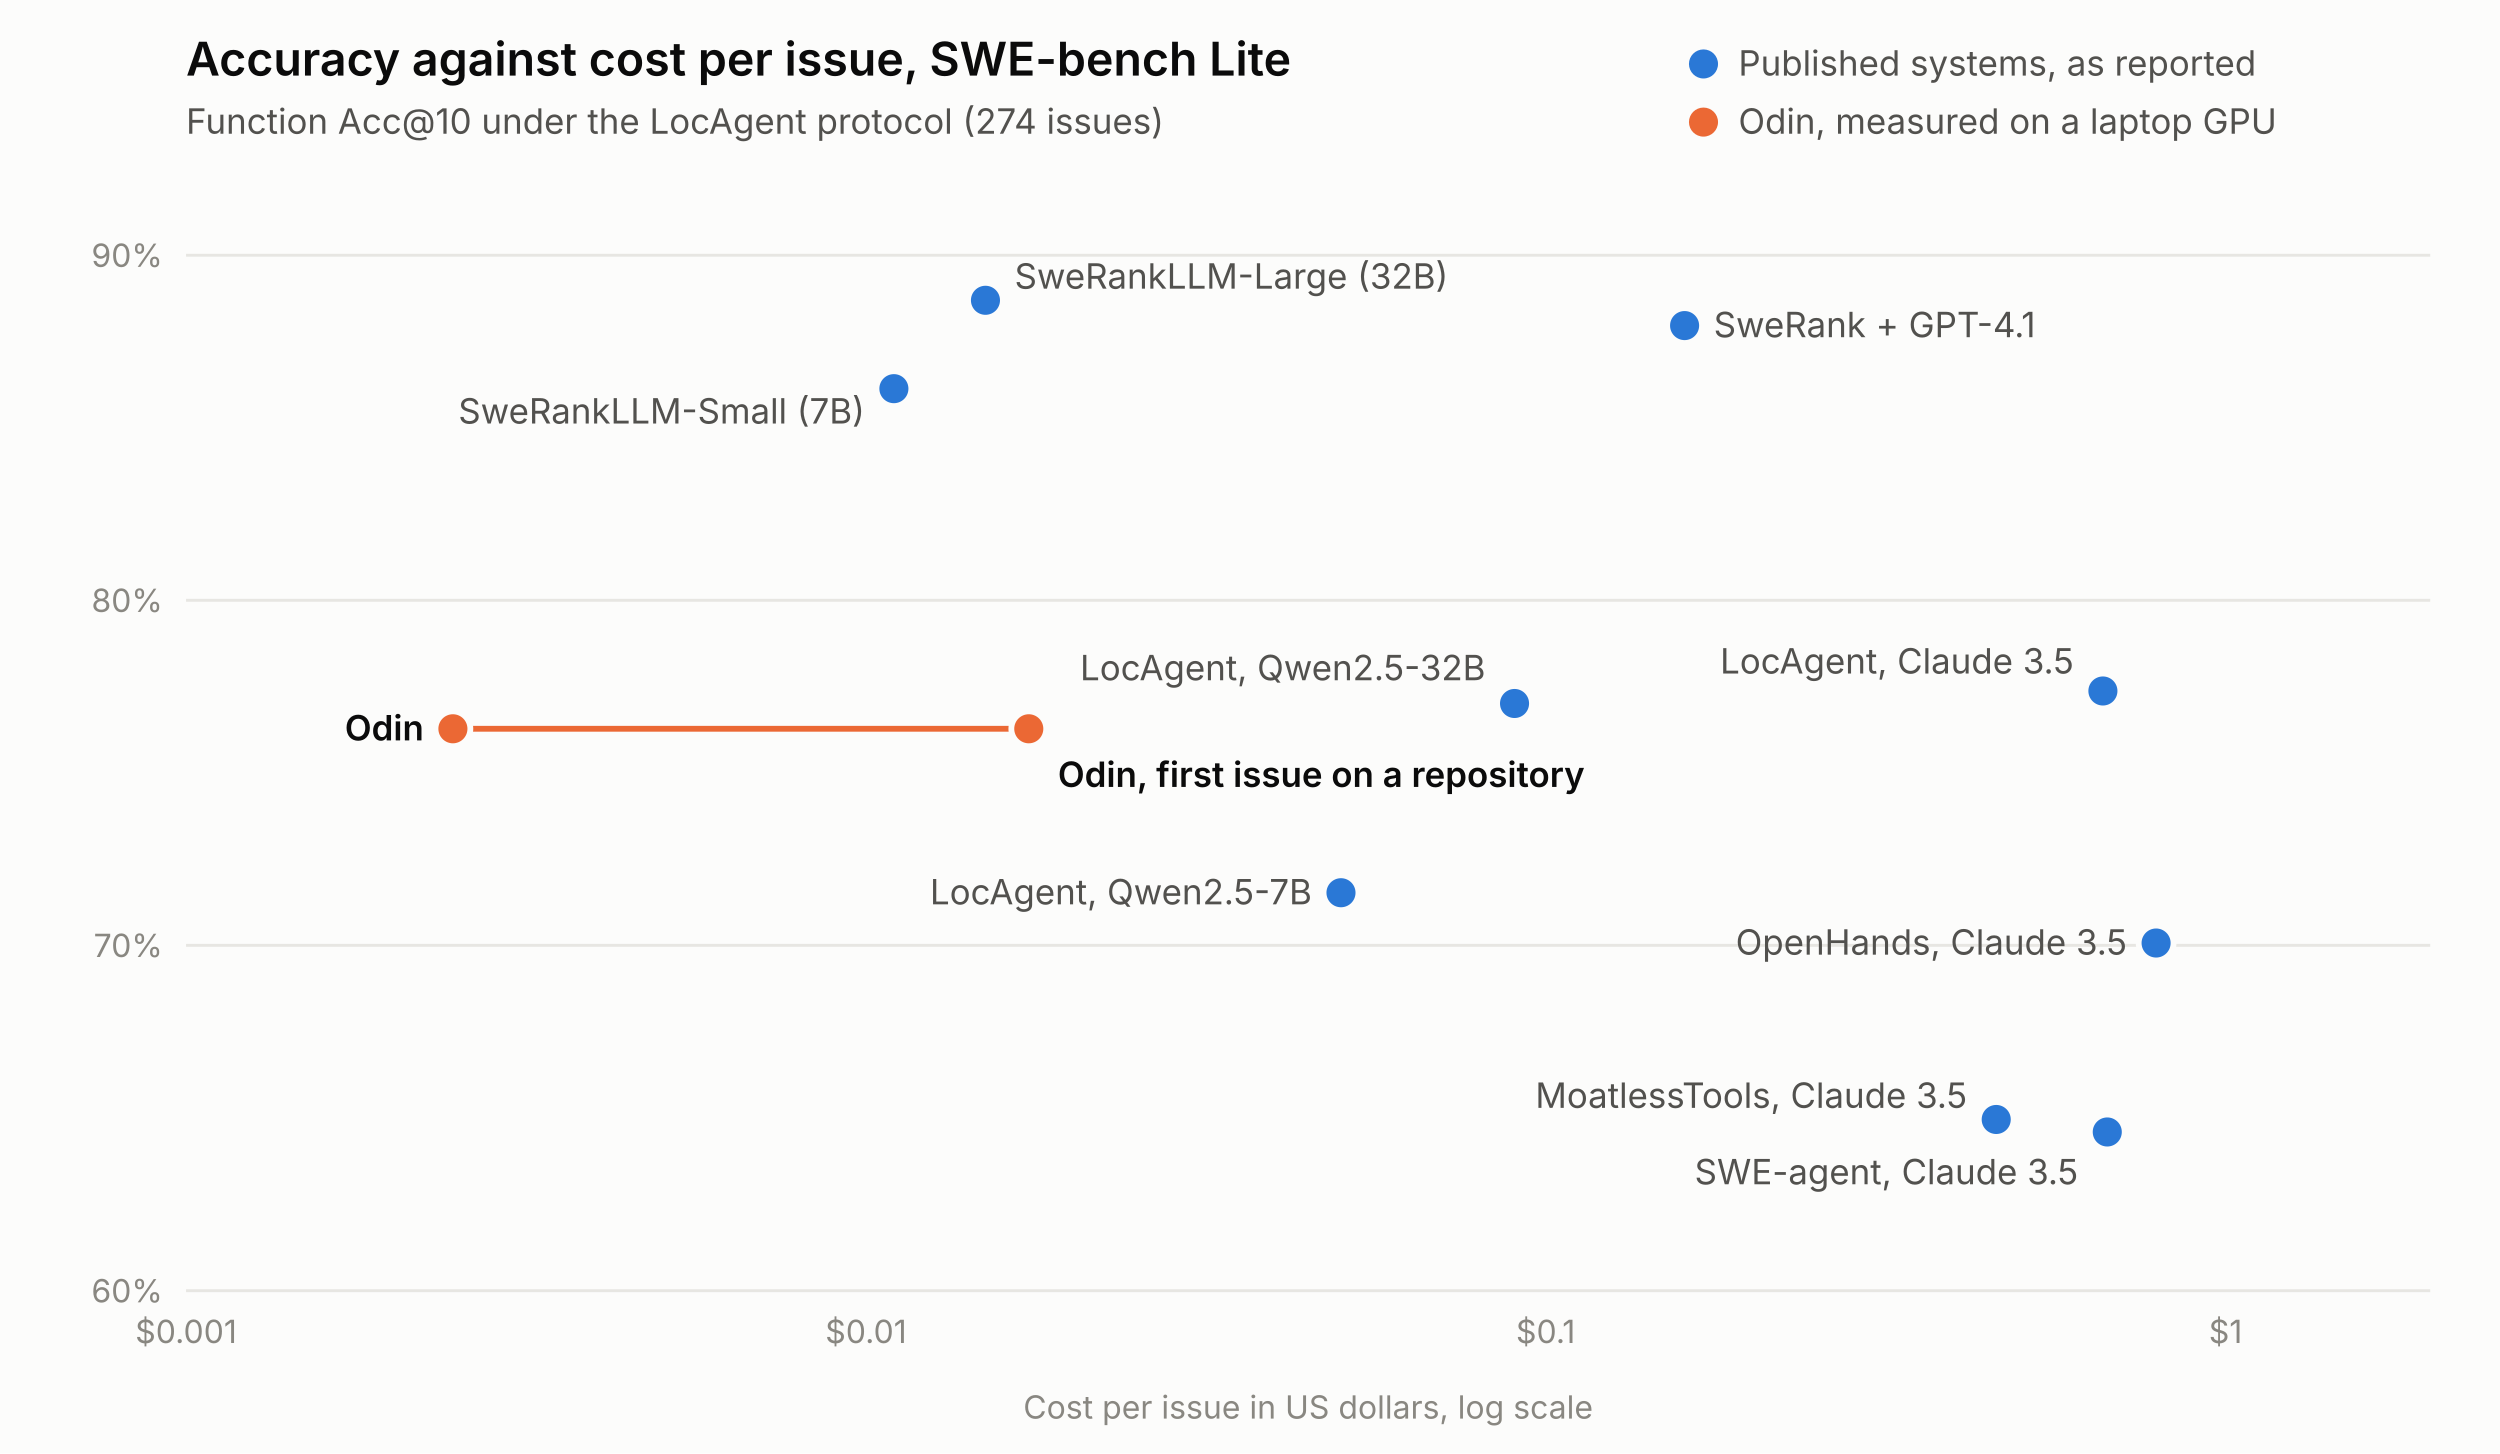
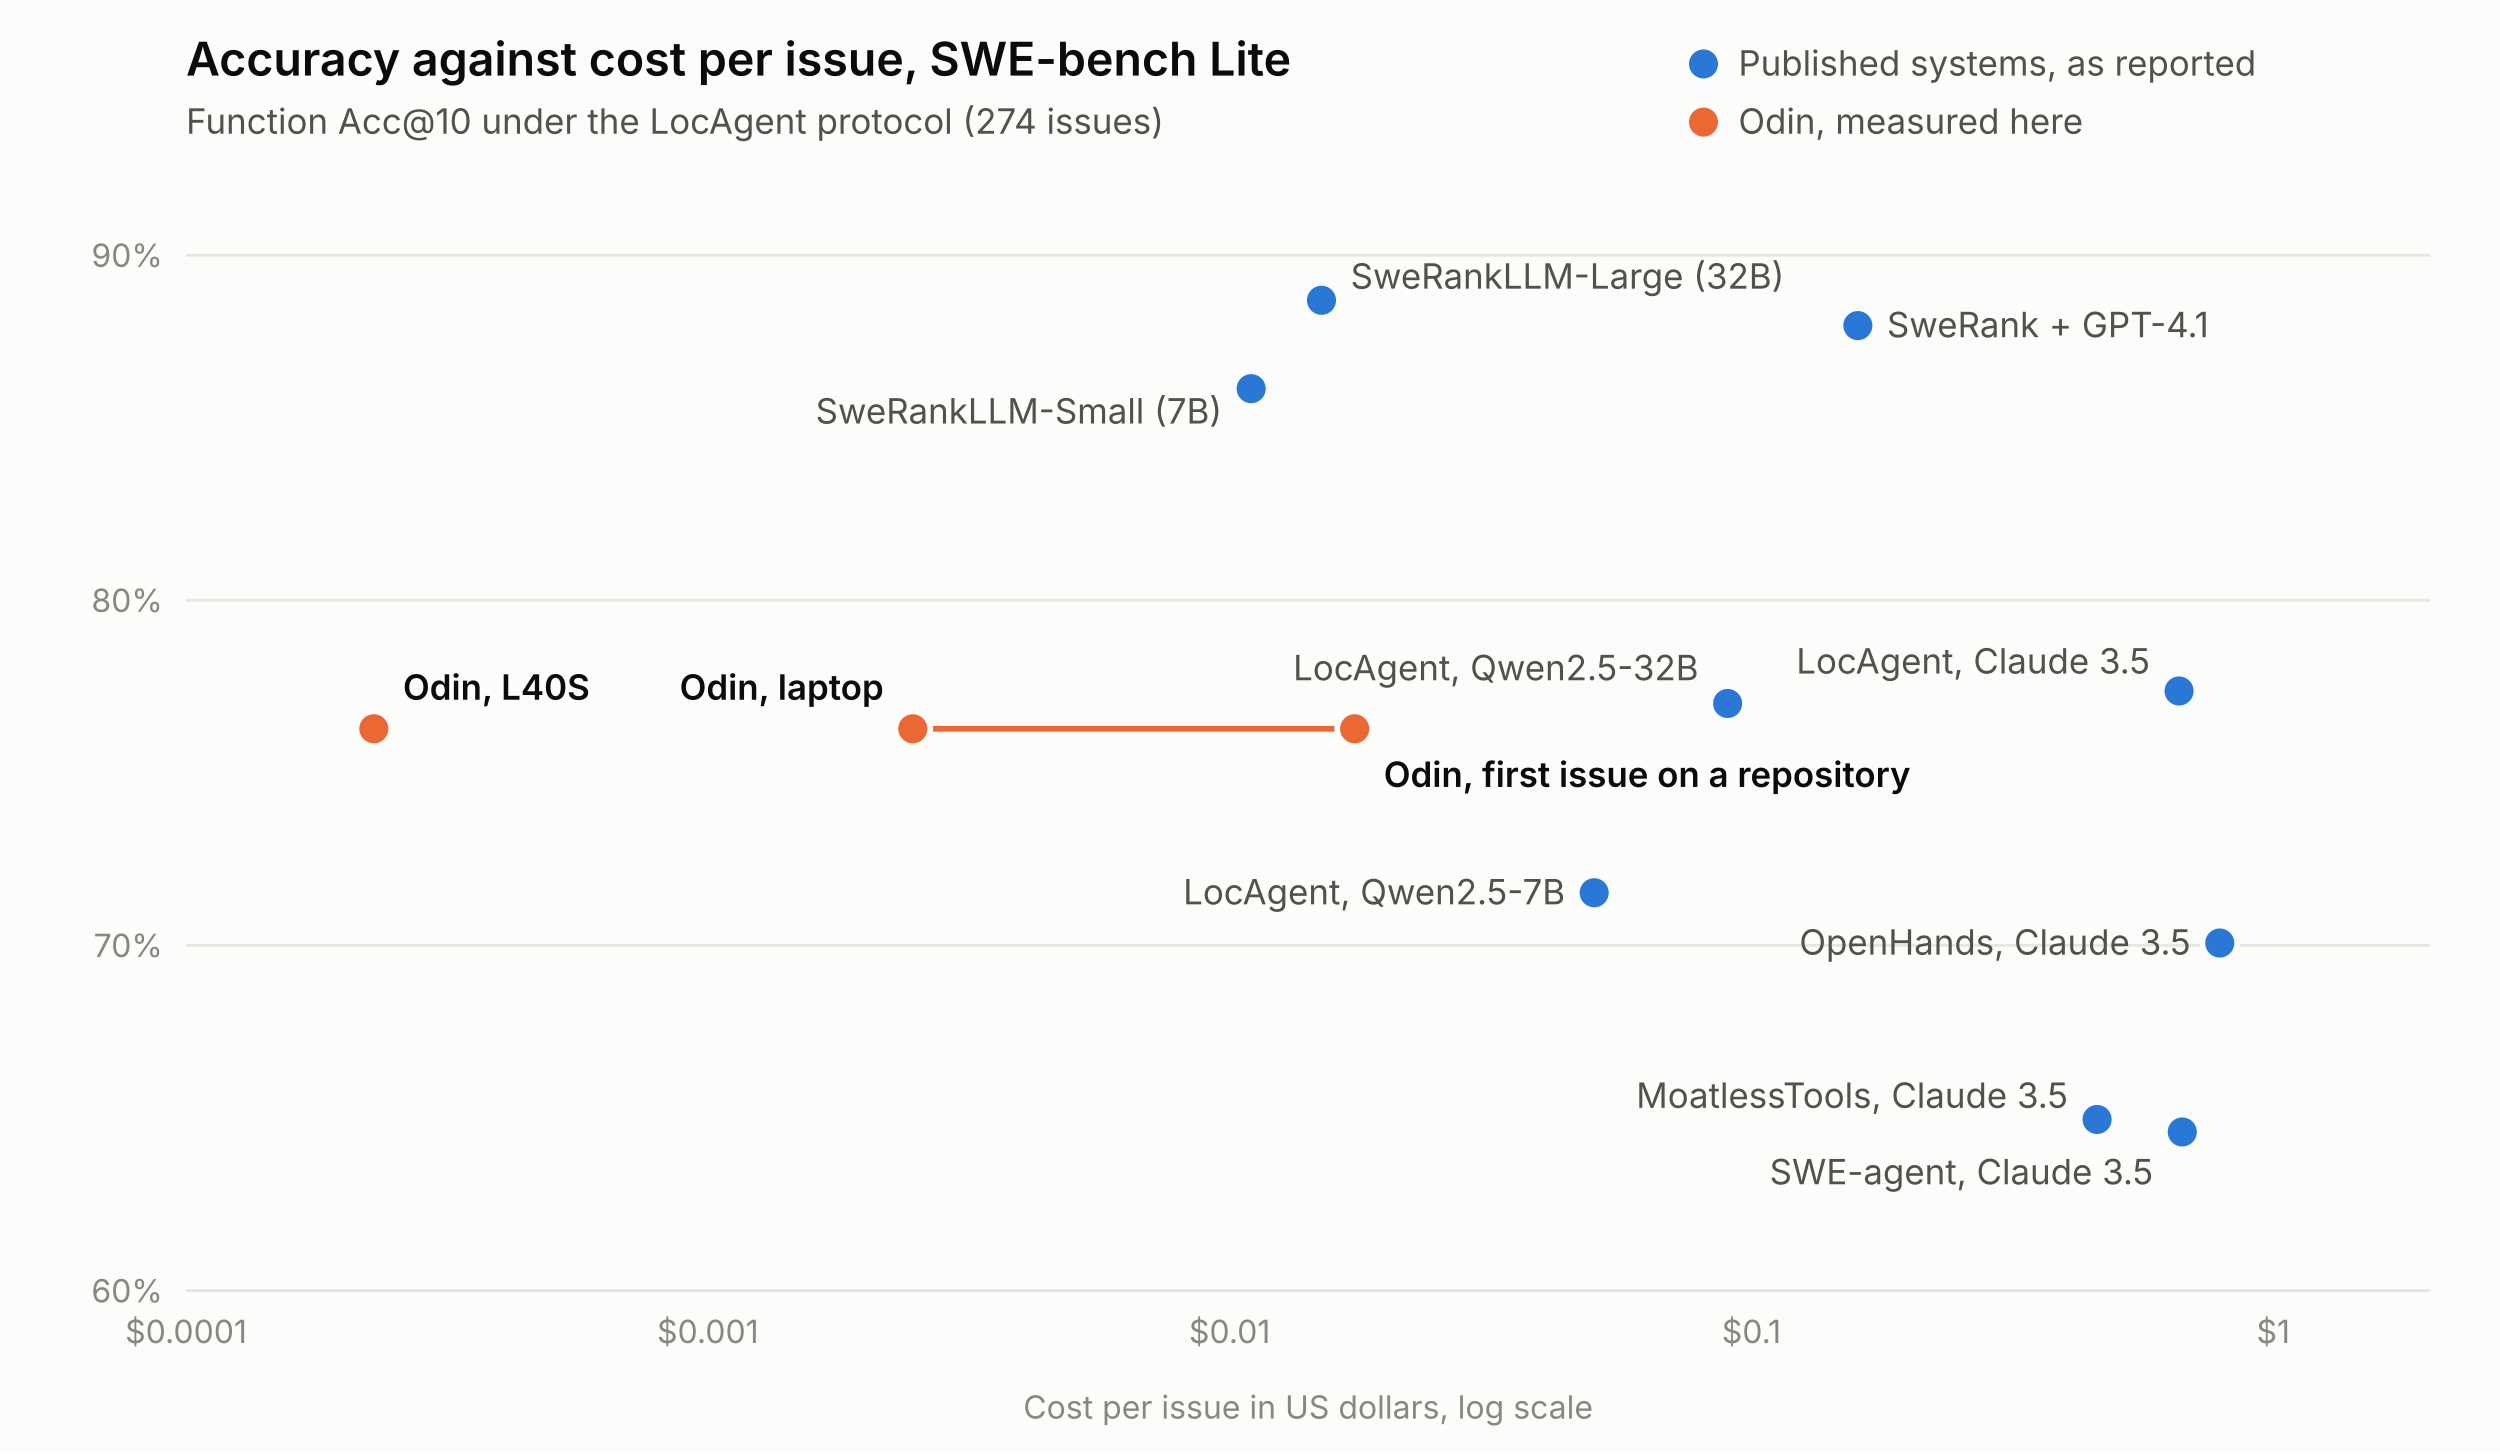
<svg xmlns="http://www.w3.org/2000/svg" viewBox="0 0 860 500" font-family="system-ui, -apple-system, Segoe UI, sans-serif" role="img" aria-label="Function-level accuracy against cost per issue on SWE-bench Lite">
  <rect width="860" height="500" fill="#fcfcfb" />
  <text x="64.0" y="26.0" font-size="16" fill="#0b0b0b" text-anchor="start" font-weight="600">Accuracy against cost per issue, SWE-bench Lite</text>
  <text x="64.0" y="46.0" font-size="12" fill="#52514e" text-anchor="start" font-weight="400">Function Acc@10 under the LocAgent protocol (274 issues)</text>
  <line x1="64" x2="836" y1="444.0" y2="444.0" stroke="#e7e6e2" />
  <text x="56.0" y="448.0" font-size="11" fill="#898781" text-anchor="end" font-weight="400">60%</text>
  <line x1="64" x2="836" y1="325.2" y2="325.2" stroke="#e7e6e2" />
  <text x="56.0" y="329.2" font-size="11" fill="#898781" text-anchor="end" font-weight="400">70%</text>
  <line x1="64" x2="836" y1="206.5" y2="206.5" stroke="#e7e6e2" />
  <text x="56.0" y="210.5" font-size="11" fill="#898781" text-anchor="end" font-weight="400">80%</text>
  <line x1="64" x2="836" y1="87.8" y2="87.8" stroke="#e7e6e2" />
  <text x="56.0" y="91.8" font-size="11" fill="#898781" text-anchor="end" font-weight="400">90%</text>
-   <text x="64.0" y="462.0" font-size="11" fill="#898781" text-anchor="middle" font-weight="400">$0.001</text>
-   <text x="297.9" y="462.0" font-size="11" fill="#898781" text-anchor="middle" font-weight="400">$0.01</text>
-   <text x="531.7" y="462.0" font-size="11" fill="#898781" text-anchor="middle" font-weight="400">$0.1</text>
-   <text x="765.6" y="462.0" font-size="11" fill="#898781" text-anchor="middle" font-weight="400">$1</text>
+   <text x="64.0" y="462.0" font-size="11" fill="#898781" text-anchor="middle" font-weight="400">$0.0001</text>
+   <text x="243.5" y="462.0" font-size="11" fill="#898781" text-anchor="middle" font-weight="400">$0.001</text>
+   <text x="423.0" y="462.0" font-size="11" fill="#898781" text-anchor="middle" font-weight="400">$0.01</text>
+   <text x="602.5" y="462.0" font-size="11" fill="#898781" text-anchor="middle" font-weight="400">$0.1</text>
+   <text x="782.0" y="462.0" font-size="11" fill="#898781" text-anchor="middle" font-weight="400">$1</text>
  <text x="450.0" y="488.0" font-size="11" fill="#898781" text-anchor="middle" font-weight="400">Cost per issue in US dollars, log scale</text>
  <circle cx="586" cy="22" r="5" fill="#2a78d6" />
  <text x="598.0" y="26.0" font-size="12" fill="#52514e" text-anchor="start" font-weight="400">Published systems, as reported</text>
  <circle cx="586" cy="42" r="5" fill="#eb6834" />
-   <text x="598.0" y="46.0" font-size="12" fill="#52514e" text-anchor="start" font-weight="400">Odin, measured on a laptop GPU</text>
+   <text x="598.0" y="46.0" font-size="12" fill="#52514e" text-anchor="start" font-weight="400">Odin, measured here</text>
  <g>
-     <circle cx="741.7" cy="324.4" r="6" fill="#2a78d6" stroke="#fcfcfb" stroke-width="2" />
-     <text x="731.7" y="328.4" font-size="12" fill="#52514e" text-anchor="end" font-weight="400">OpenHands, Claude 3.5</text>
+     <circle cx="763.6" cy="324.4" r="6" fill="#2a78d6" stroke="#fcfcfb" stroke-width="2" />
+     <text x="753.6" y="328.4" font-size="12" fill="#52514e" text-anchor="end" font-weight="400">OpenHands, Claude 3.5</text>
  </g>
  <g>
-     <circle cx="724.9" cy="389.4" r="6" fill="#2a78d6" stroke="#fcfcfb" stroke-width="2" />
-     <text x="714.9" y="407.4" font-size="12" fill="#52514e" text-anchor="end" font-weight="400">SWE-agent, Claude 3.5</text>
+     <circle cx="750.7" cy="389.4" r="6" fill="#2a78d6" stroke="#fcfcfb" stroke-width="2" />
+     <text x="740.7" y="407.4" font-size="12" fill="#52514e" text-anchor="end" font-weight="400">SWE-agent, Claude 3.5</text>
  </g>
  <g>
-     <circle cx="686.7" cy="385.1" r="6" fill="#2a78d6" stroke="#fcfcfb" stroke-width="2" />
-     <text x="676.7" y="381.1" font-size="12" fill="#52514e" text-anchor="end" font-weight="400">MoatlessTools, Claude 3.5</text>
+     <circle cx="721.4" cy="385.1" r="6" fill="#2a78d6" stroke="#fcfcfb" stroke-width="2" />
+     <text x="711.4" y="381.1" font-size="12" fill="#52514e" text-anchor="end" font-weight="400">MoatlessTools, Claude 3.5</text>
  </g>
  <g>
-     <circle cx="723.4" cy="237.7" r="6" fill="#2a78d6" stroke="#fcfcfb" stroke-width="2" />
-     <text x="713.4" y="231.7" font-size="12" fill="#52514e" text-anchor="end" font-weight="400">LocAgent, Claude 3.5</text>
+     <circle cx="749.6" cy="237.7" r="6" fill="#2a78d6" stroke="#fcfcfb" stroke-width="2" />
+     <text x="739.6" y="231.7" font-size="12" fill="#52514e" text-anchor="end" font-weight="400">LocAgent, Claude 3.5</text>
  </g>
  <g>
-     <circle cx="521.0" cy="242.0" r="6" fill="#2a78d6" stroke="#fcfcfb" stroke-width="2" />
-     <text x="511.0" y="234.0" font-size="12" fill="#52514e" text-anchor="end" font-weight="400">LocAgent, Qwen2.5-32B</text>
+     <circle cx="594.3" cy="242.0" r="6" fill="#2a78d6" stroke="#fcfcfb" stroke-width="2" />
+     <text x="584.3" y="234.0" font-size="12" fill="#52514e" text-anchor="end" font-weight="400">LocAgent, Qwen2.5-32B</text>
  </g>
  <g>
-     <circle cx="461.3" cy="307.1" r="6" fill="#2a78d6" stroke="#fcfcfb" stroke-width="2" />
-     <text x="451.3" y="311.1" font-size="12" fill="#52514e" text-anchor="end" font-weight="400">LocAgent, Qwen2.5-7B</text>
+     <circle cx="548.4" cy="307.1" r="6" fill="#2a78d6" stroke="#fcfcfb" stroke-width="2" />
+     <text x="538.4" y="311.1" font-size="12" fill="#52514e" text-anchor="end" font-weight="400">LocAgent, Qwen2.5-7B</text>
  </g>
  <g>
-     <circle cx="579.5" cy="112.0" r="6" fill="#2a78d6" stroke="#fcfcfb" stroke-width="2" />
-     <text x="589.5" y="116.0" font-size="12" fill="#52514e" text-anchor="start" font-weight="400">SweRank + GPT-4.1</text>
+     <circle cx="639.1" cy="112.0" r="6" fill="#2a78d6" stroke="#fcfcfb" stroke-width="2" />
+     <text x="649.1" y="116.0" font-size="12" fill="#52514e" text-anchor="start" font-weight="400">SweRank + GPT-4.1</text>
  </g>
  <g>
-     <circle cx="339.0" cy="103.3" r="6" fill="#2a78d6" stroke="#fcfcfb" stroke-width="2" />
-     <text x="349.0" y="99.3" font-size="12" fill="#52514e" text-anchor="start" font-weight="400">SweRankLLM-Large (32B)</text>
+     <circle cx="454.6" cy="103.3" r="6" fill="#2a78d6" stroke="#fcfcfb" stroke-width="2" />
+     <text x="464.6" y="99.3" font-size="12" fill="#52514e" text-anchor="start" font-weight="400">SweRankLLM-Large (32B)</text>
  </g>
  <g>
-     <circle cx="307.5" cy="133.7" r="6" fill="#2a78d6" stroke="#fcfcfb" stroke-width="2" />
-     <text x="297.5" y="145.7" font-size="12" fill="#52514e" text-anchor="end" font-weight="400">SweRankLLM-Small (7B)</text>
+     <circle cx="430.4" cy="133.7" r="6" fill="#2a78d6" stroke="#fcfcfb" stroke-width="2" />
+     <text x="420.4" y="145.7" font-size="12" fill="#52514e" text-anchor="end" font-weight="400">SweRankLLM-Small (7B)</text>
  </g>
-   <line x1="155.8" x2="353.9" y1="250.7" y2="250.7" stroke="#eb6834" stroke-width="2" />
+   <line x1="314.0" x2="466.0" y1="250.7" y2="250.7" stroke="#eb6834" stroke-width="2" />
  <g>
-     <circle cx="155.8" cy="250.7" r="6" fill="#eb6834" stroke="#fcfcfb" stroke-width="2" />
-     <text x="145.8" y="254.7" font-size="12" fill="#0b0b0b" text-anchor="end" font-weight="600">Odin</text>
+     <circle cx="314.0" cy="250.7" r="6" fill="#eb6834" stroke="#fcfcfb" stroke-width="2" />
+     <text x="304.0" y="240.7" font-size="12" fill="#0b0b0b" text-anchor="end" font-weight="600">Odin, laptop</text>
  </g>
  <g>
-     <circle cx="353.9" cy="250.7" r="6" fill="#eb6834" stroke="#fcfcfb" stroke-width="2" />
-     <text x="363.9" y="270.7" font-size="12" fill="#0b0b0b" text-anchor="start" font-weight="600">Odin, first issue on a repository</text>
+     <circle cx="128.6" cy="250.7" r="6" fill="#eb6834" stroke="#fcfcfb" stroke-width="2" />
+     <text x="138.6" y="240.7" font-size="12" fill="#0b0b0b" text-anchor="start" font-weight="600">Odin, L40S</text>
+   </g>
+   <g>
+     <circle cx="466.0" cy="250.7" r="6" fill="#eb6834" stroke="#fcfcfb" stroke-width="2" />
+     <text x="476.0" y="270.7" font-size="12" fill="#0b0b0b" text-anchor="start" font-weight="600">Odin, first issue on a repository</text>
  </g>
</svg>
